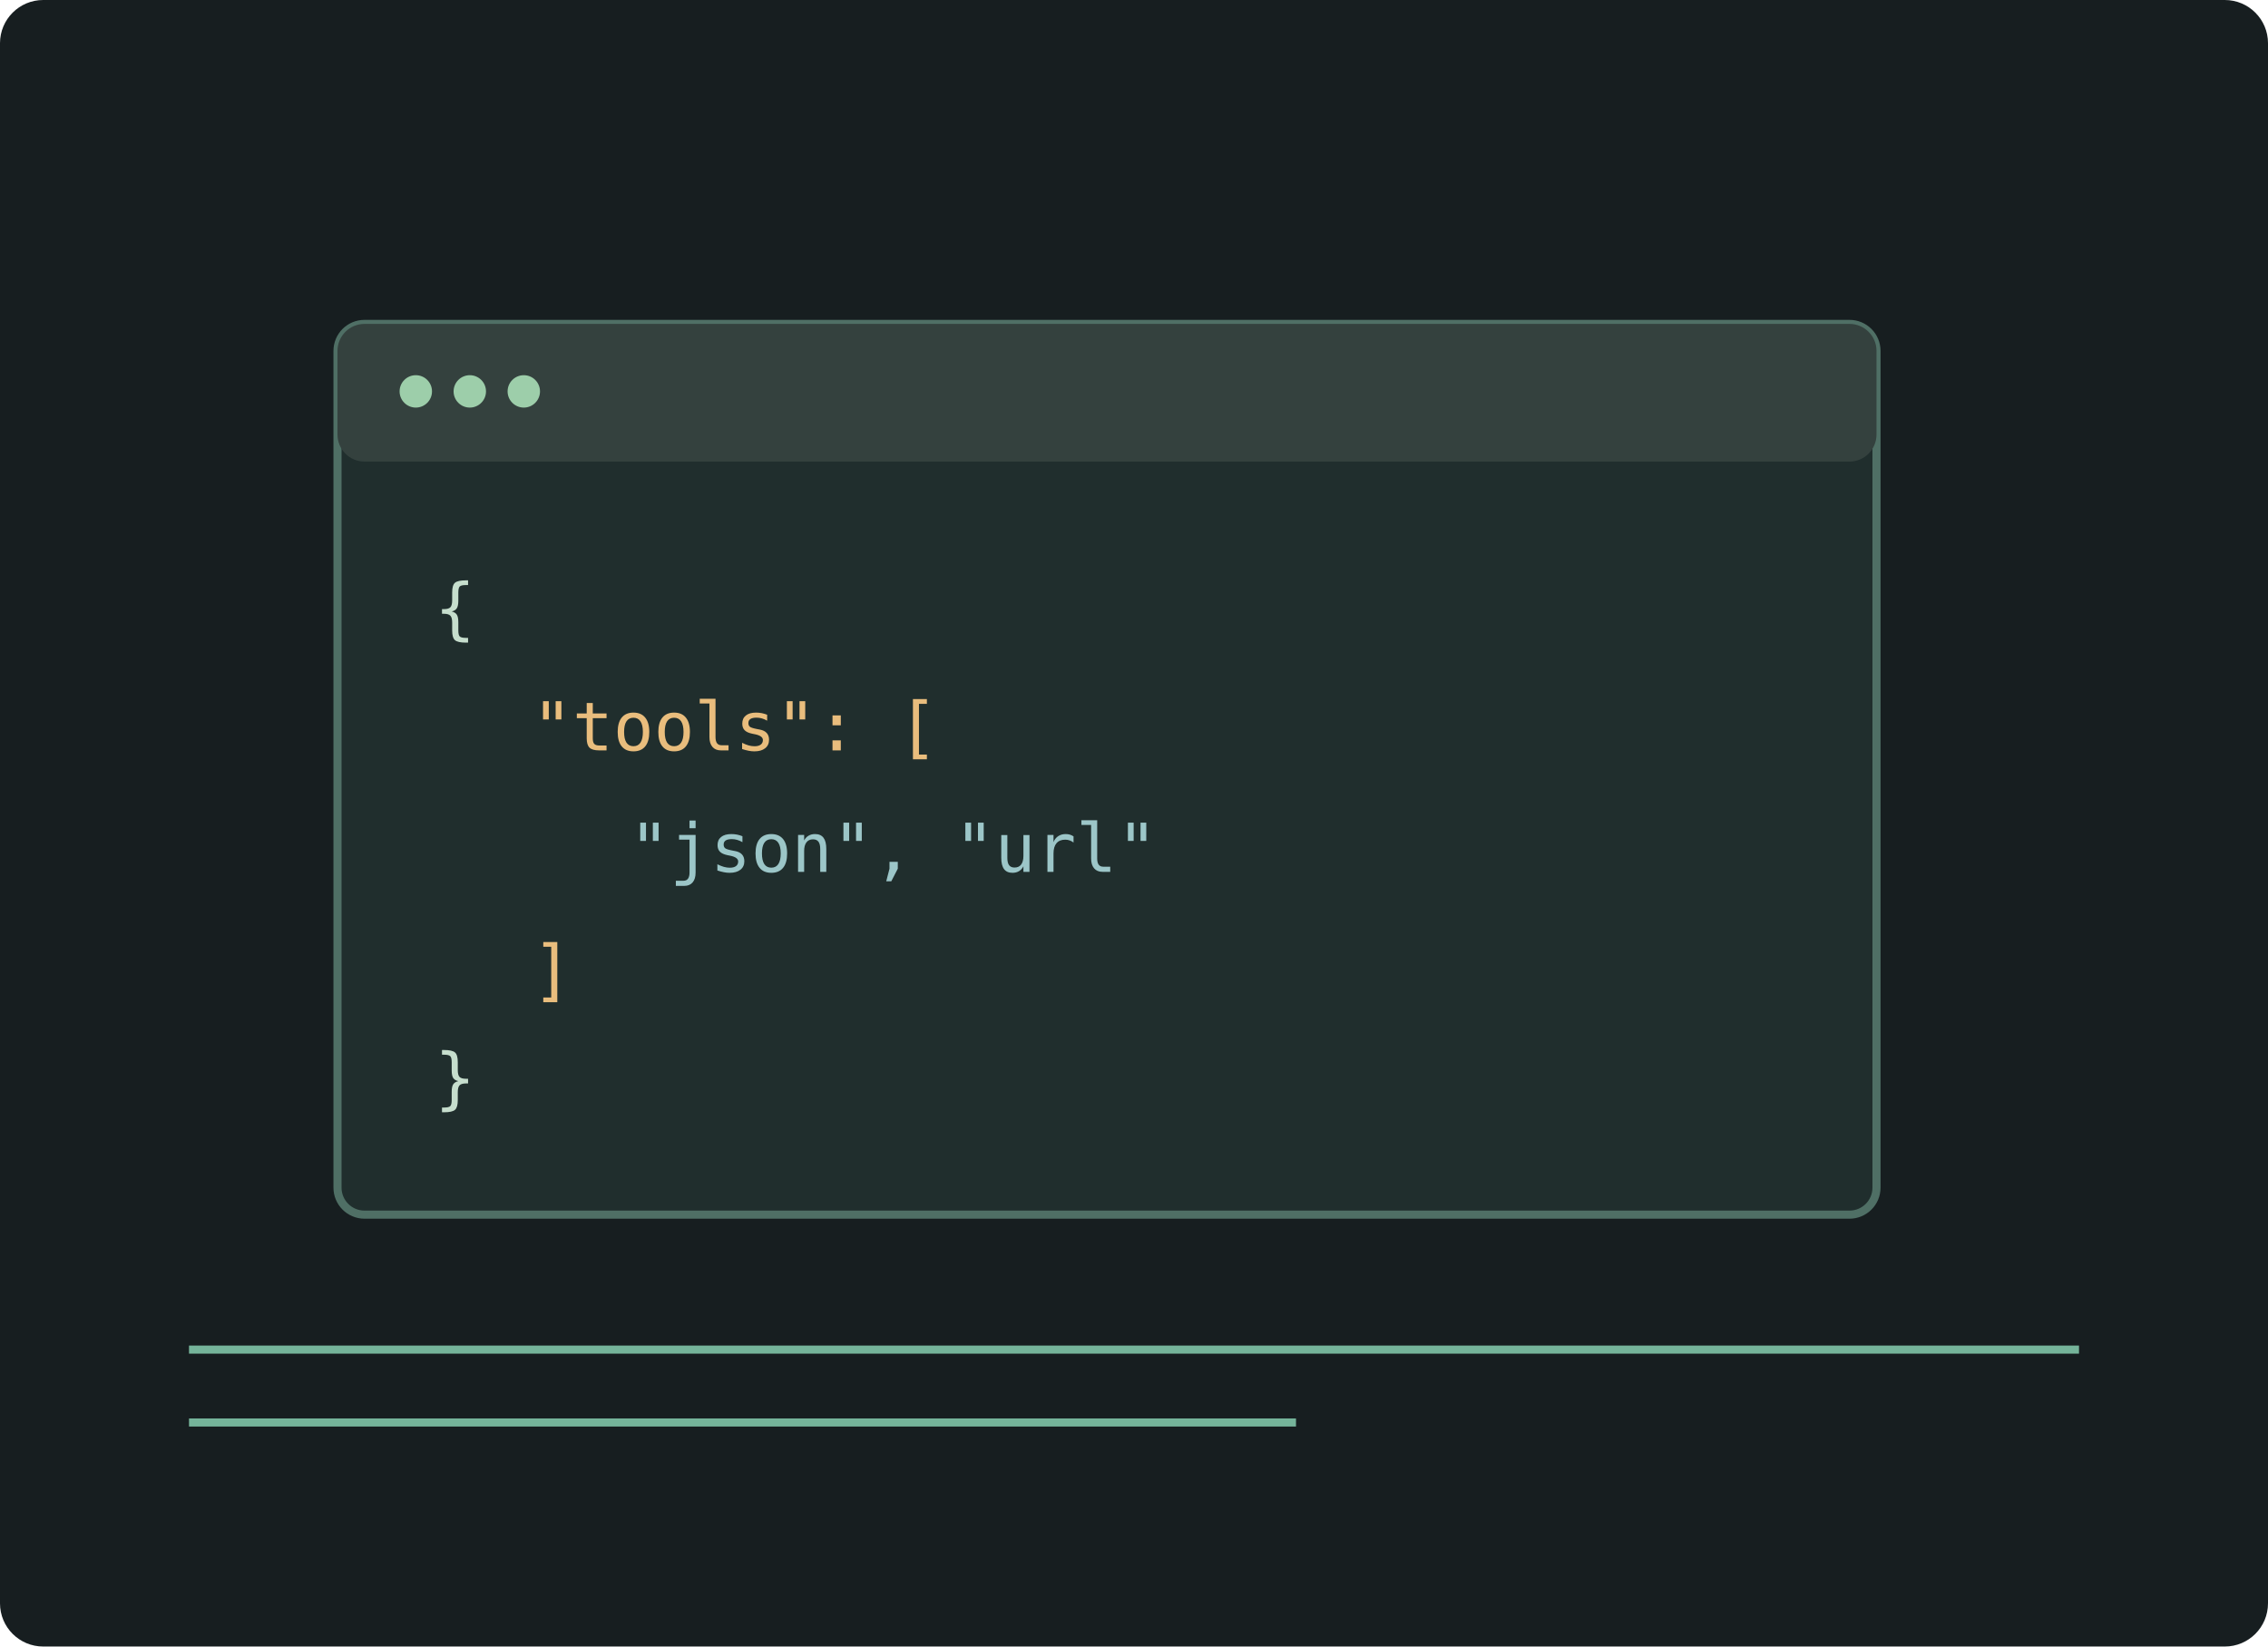
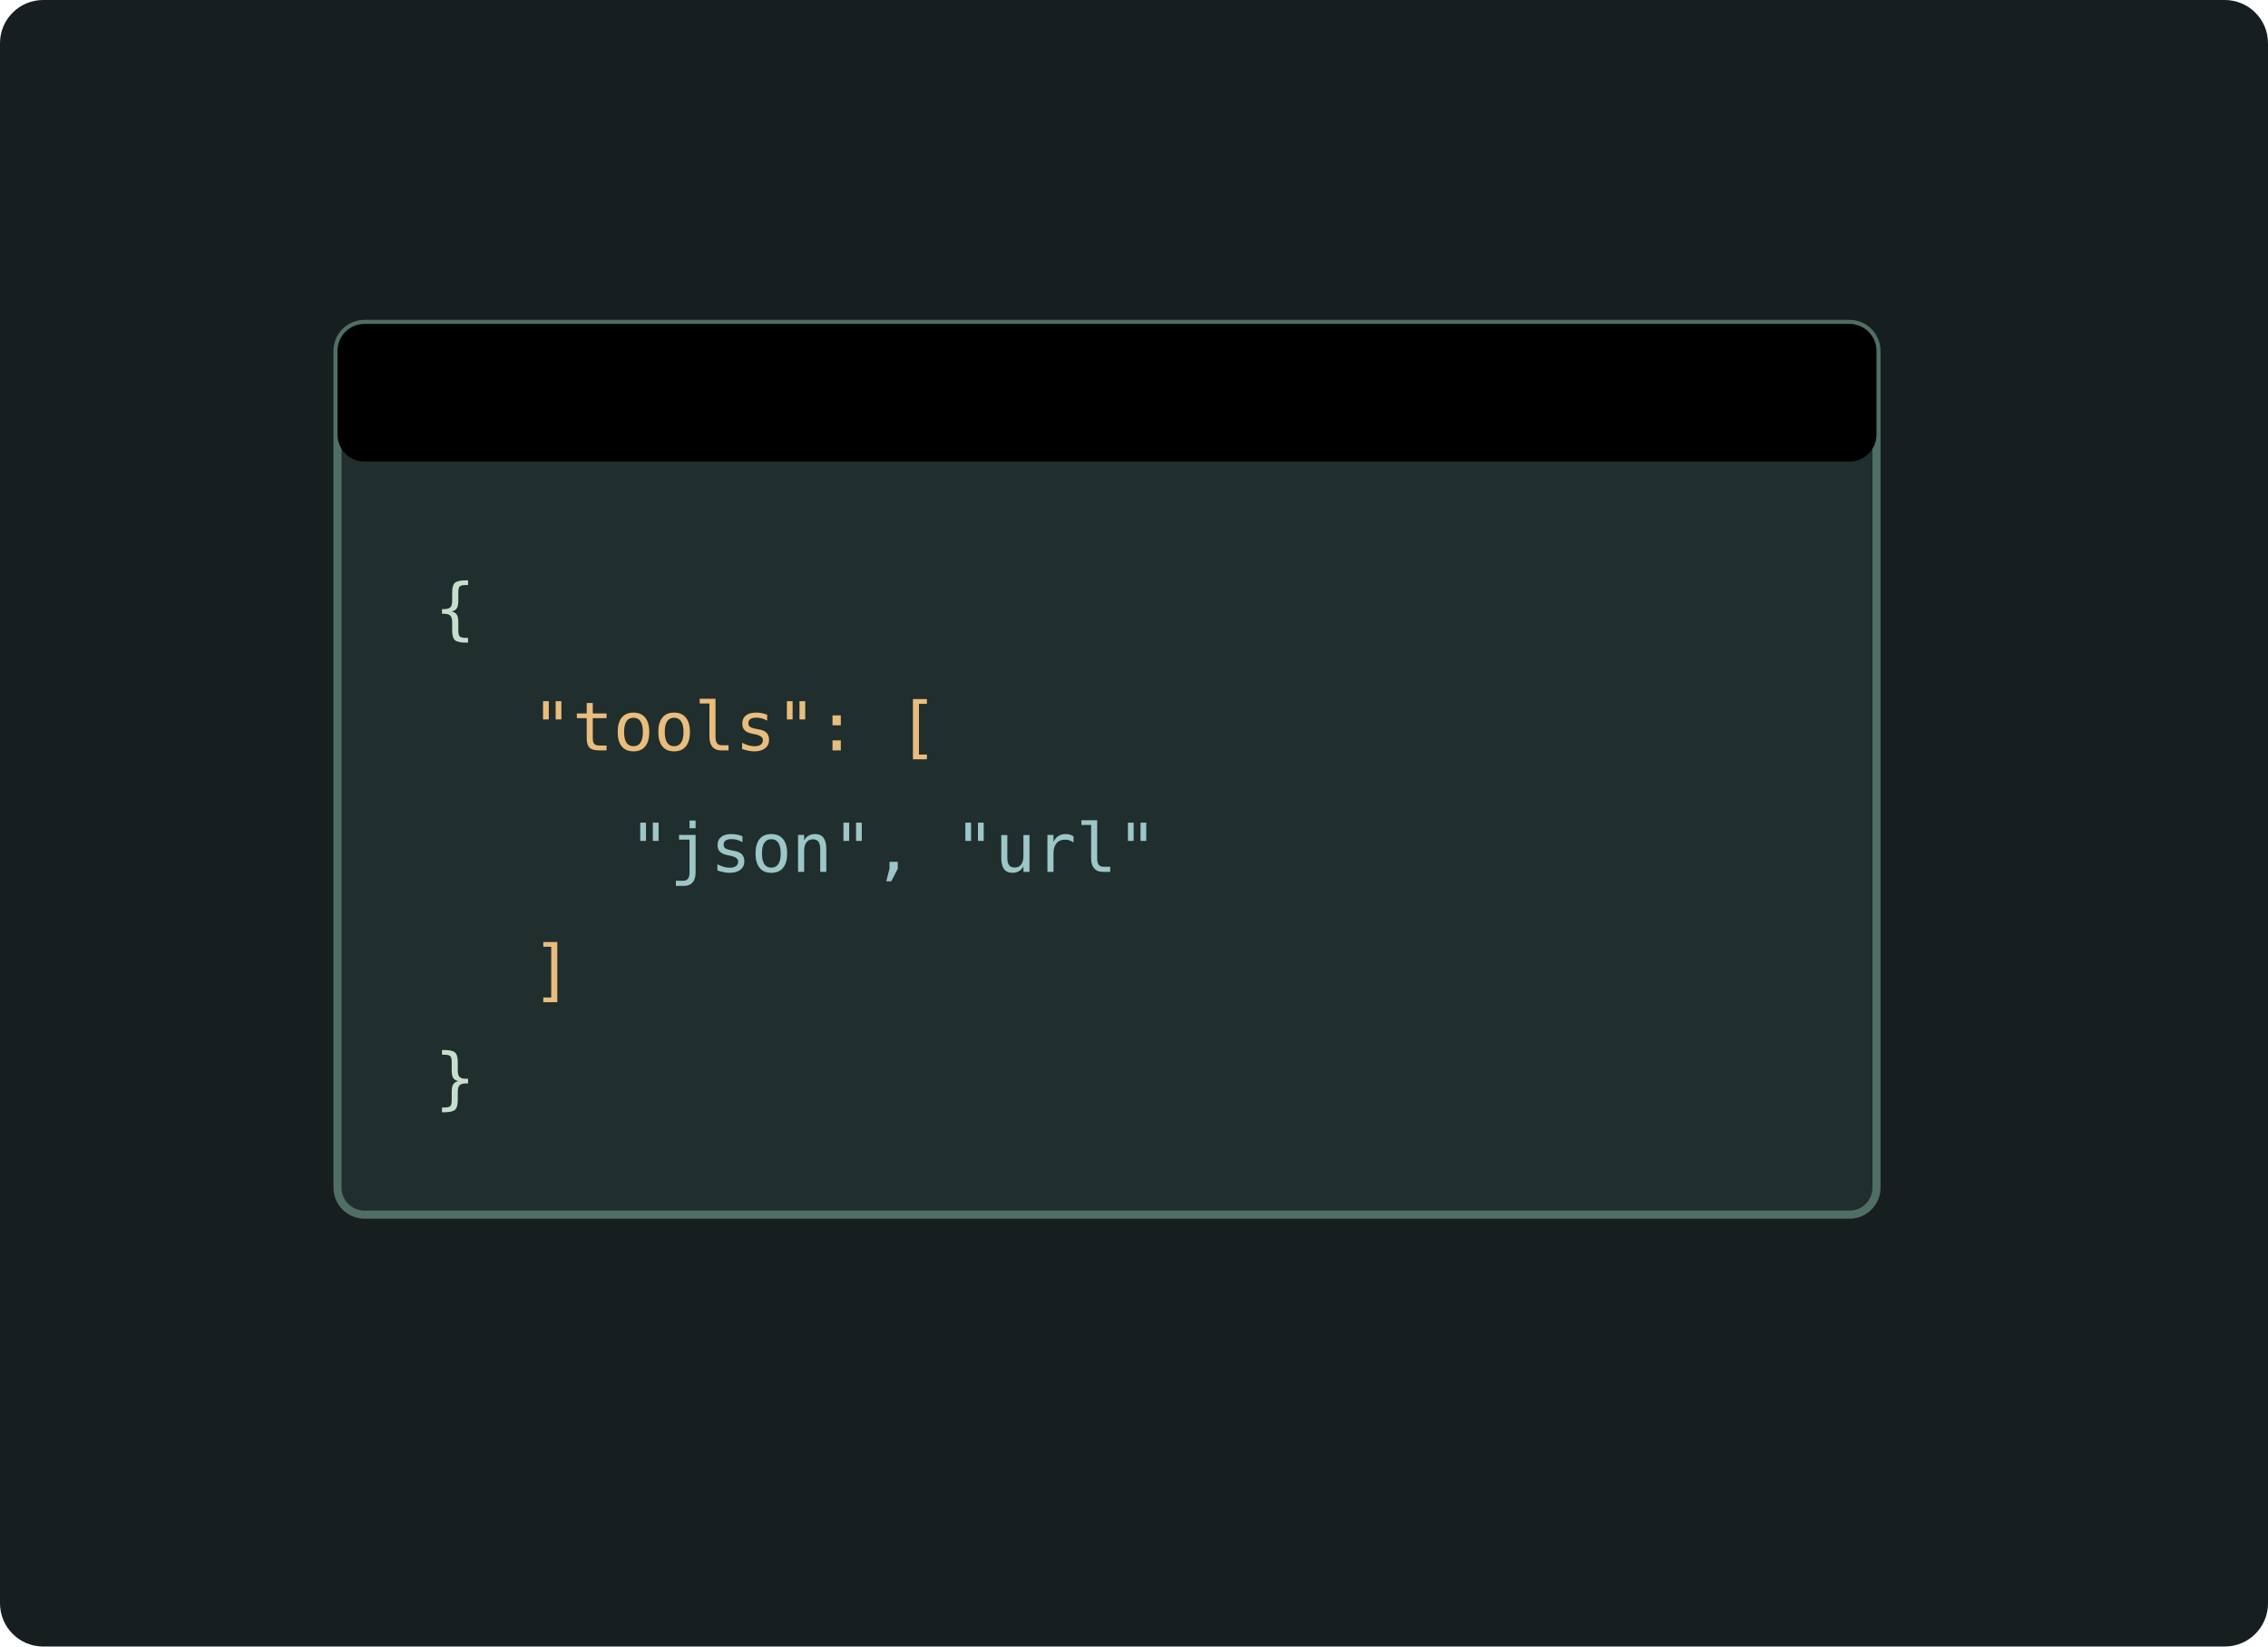
<svg xmlns="http://www.w3.org/2000/svg" width="840" height="610" viewBox="0 0 840 610">
  <rect width="840" height="610" rx="16" fill="#171e20" />
  <rect x="125" y="120" width="570" height="330" rx="10" fill="#202e2d" stroke="#4f6f65" stroke-width="3" />
-   <rect x="125" y="120" width="570" height="51" rx="10" fill="#34413e" />
-   <g fill="#9dceaa">
+   <rect x="125" y="120" width="570" height="51" rx="10" fill="{{SOFT}}" />
+   <g fill="{{ACCENT2}}">
    <circle cx="154" cy="145" r="6" />
    <circle cx="174" cy="145" r="6" />
    <circle cx="194" cy="145" r="6" />
  </g>
  <g font-family="monospace" font-size="25">
    <text x="161" y="234" fill="#c6decd">{</text>
    <text x="197" y="278" fill="#e9bd7d">"tools": [</text>
    <text x="233" y="323" fill="#9cc6c8">"json", "url"</text>
    <text x="197" y="368" fill="#e9bd7d">]</text>
    <text x="161" y="408" fill="#c6decd">}</text>
  </g>
-   <g stroke="#75b49a" stroke-width="3">
+   <g stroke="{{ACCENT}}" stroke-width="3">
    <path d="M70 500h700" />
    <path d="M70 527h410" />
  </g>
</svg>
